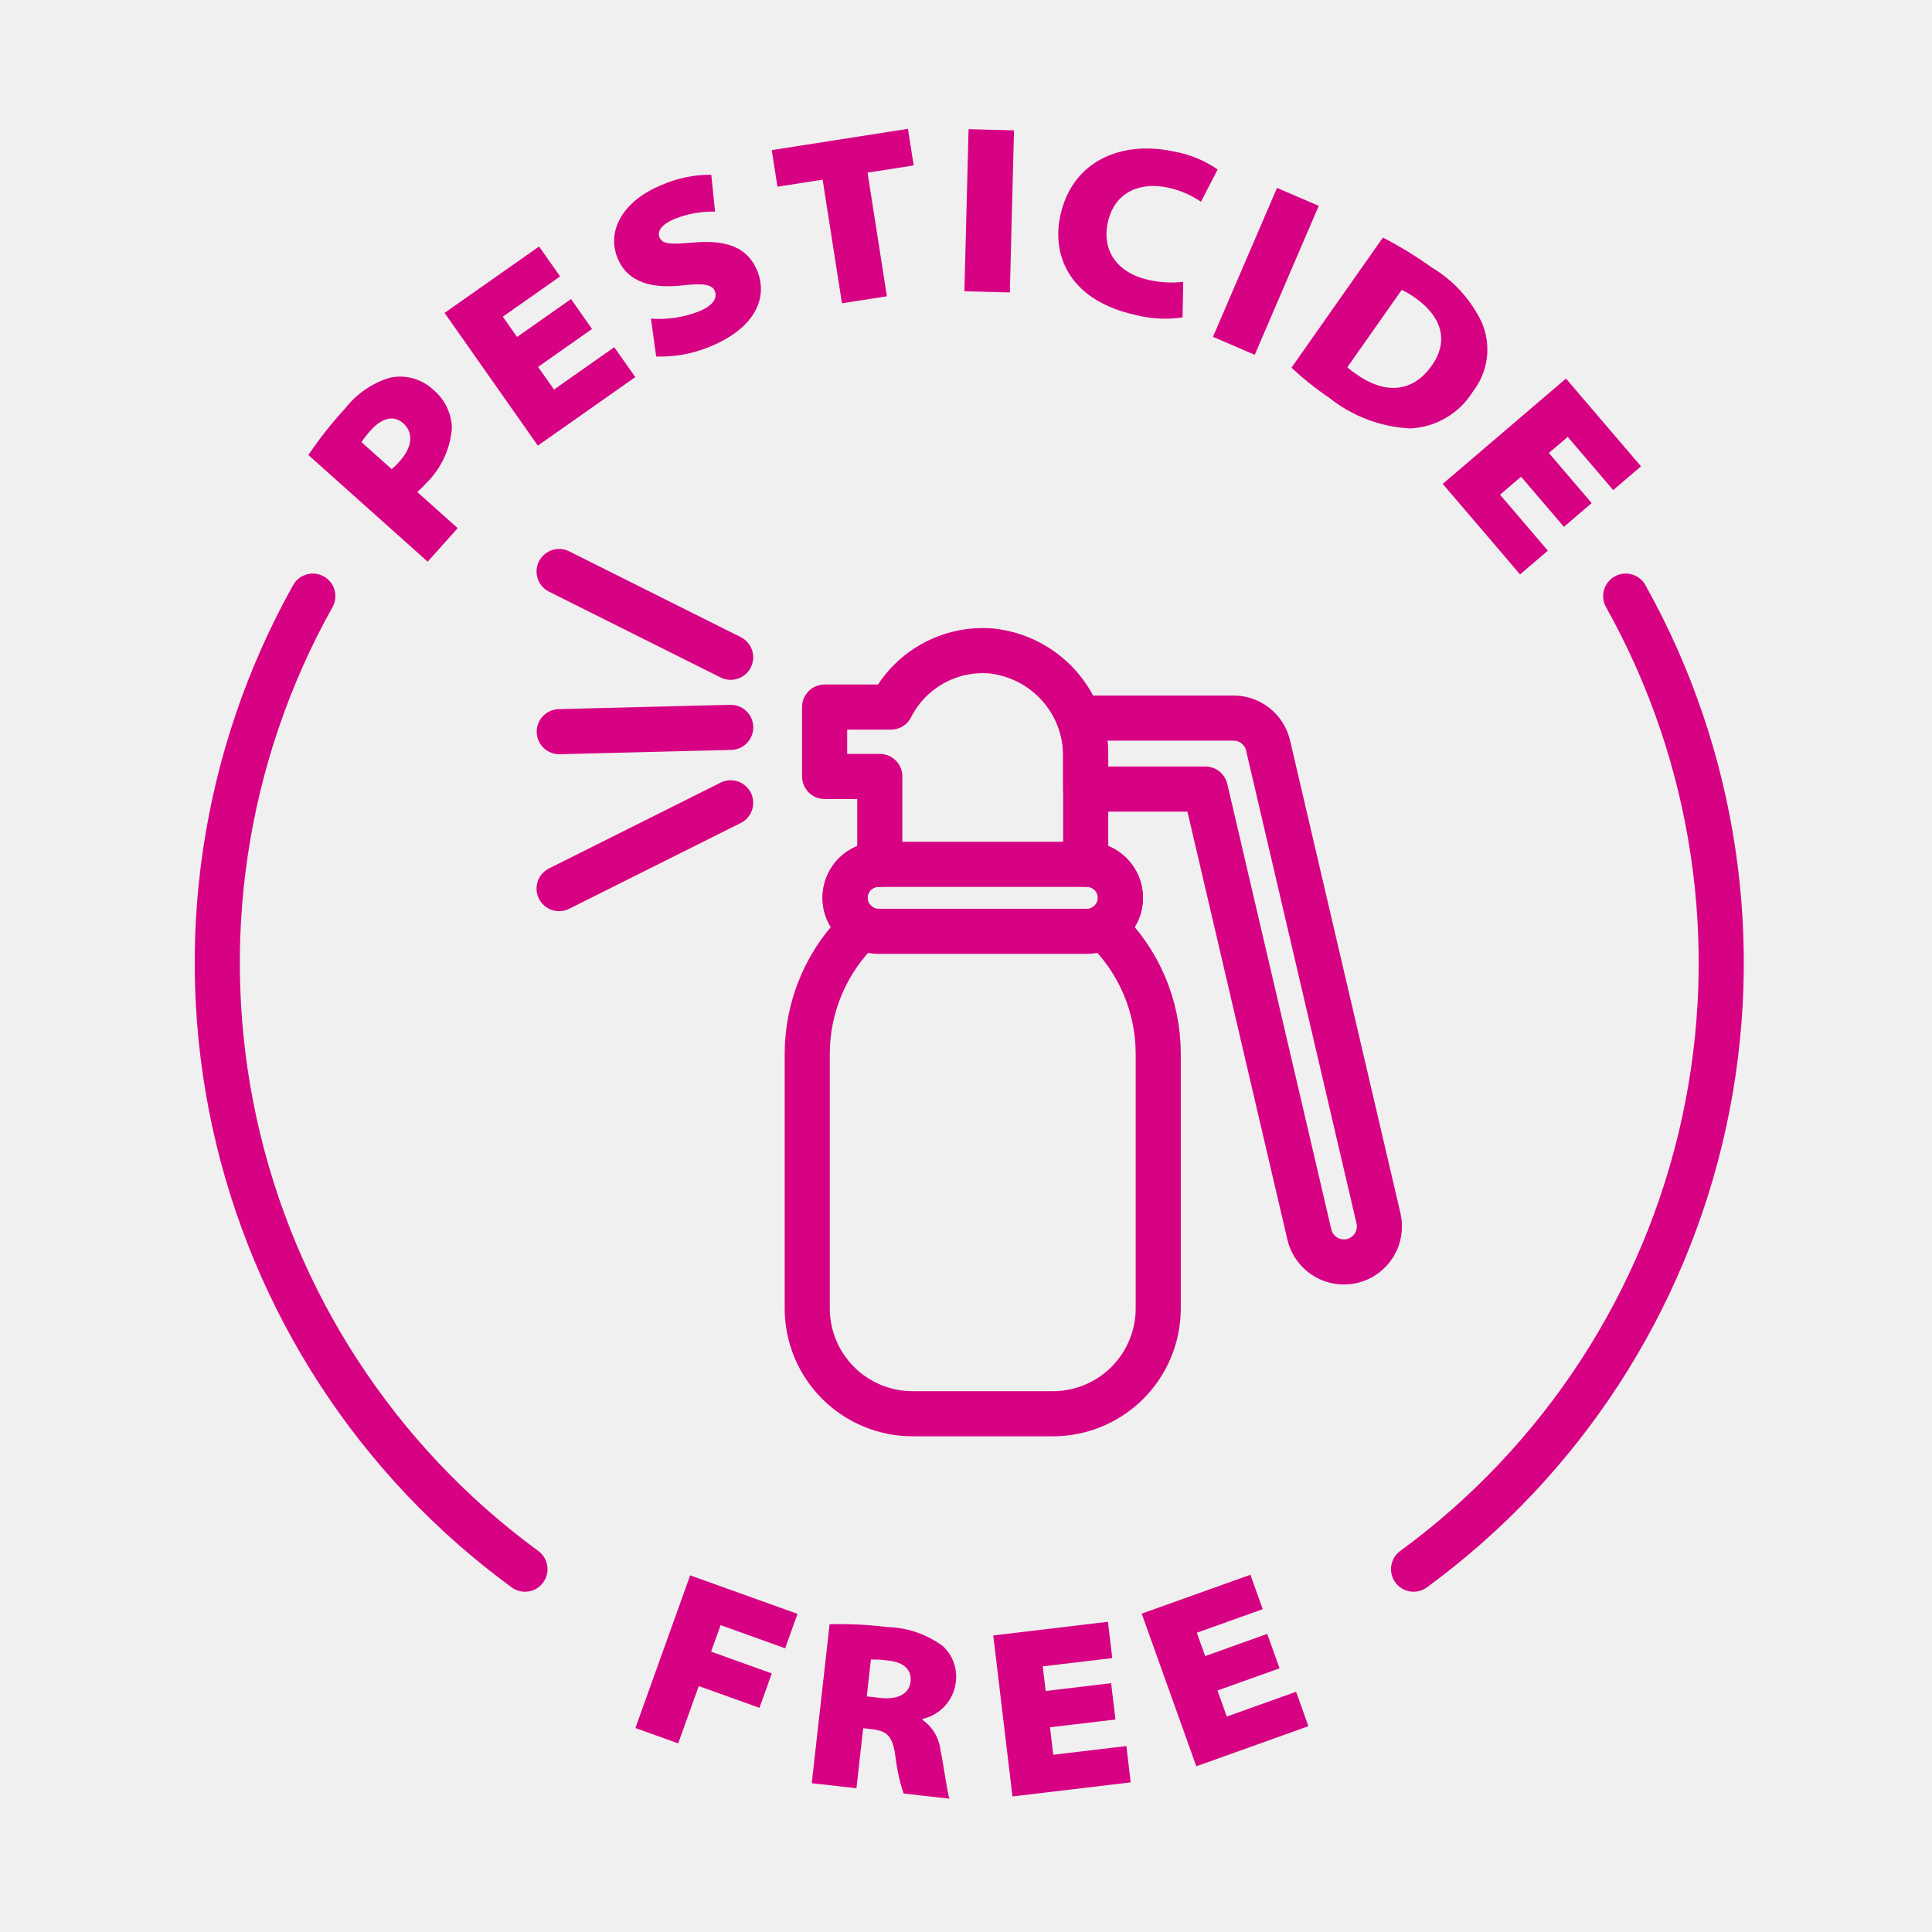
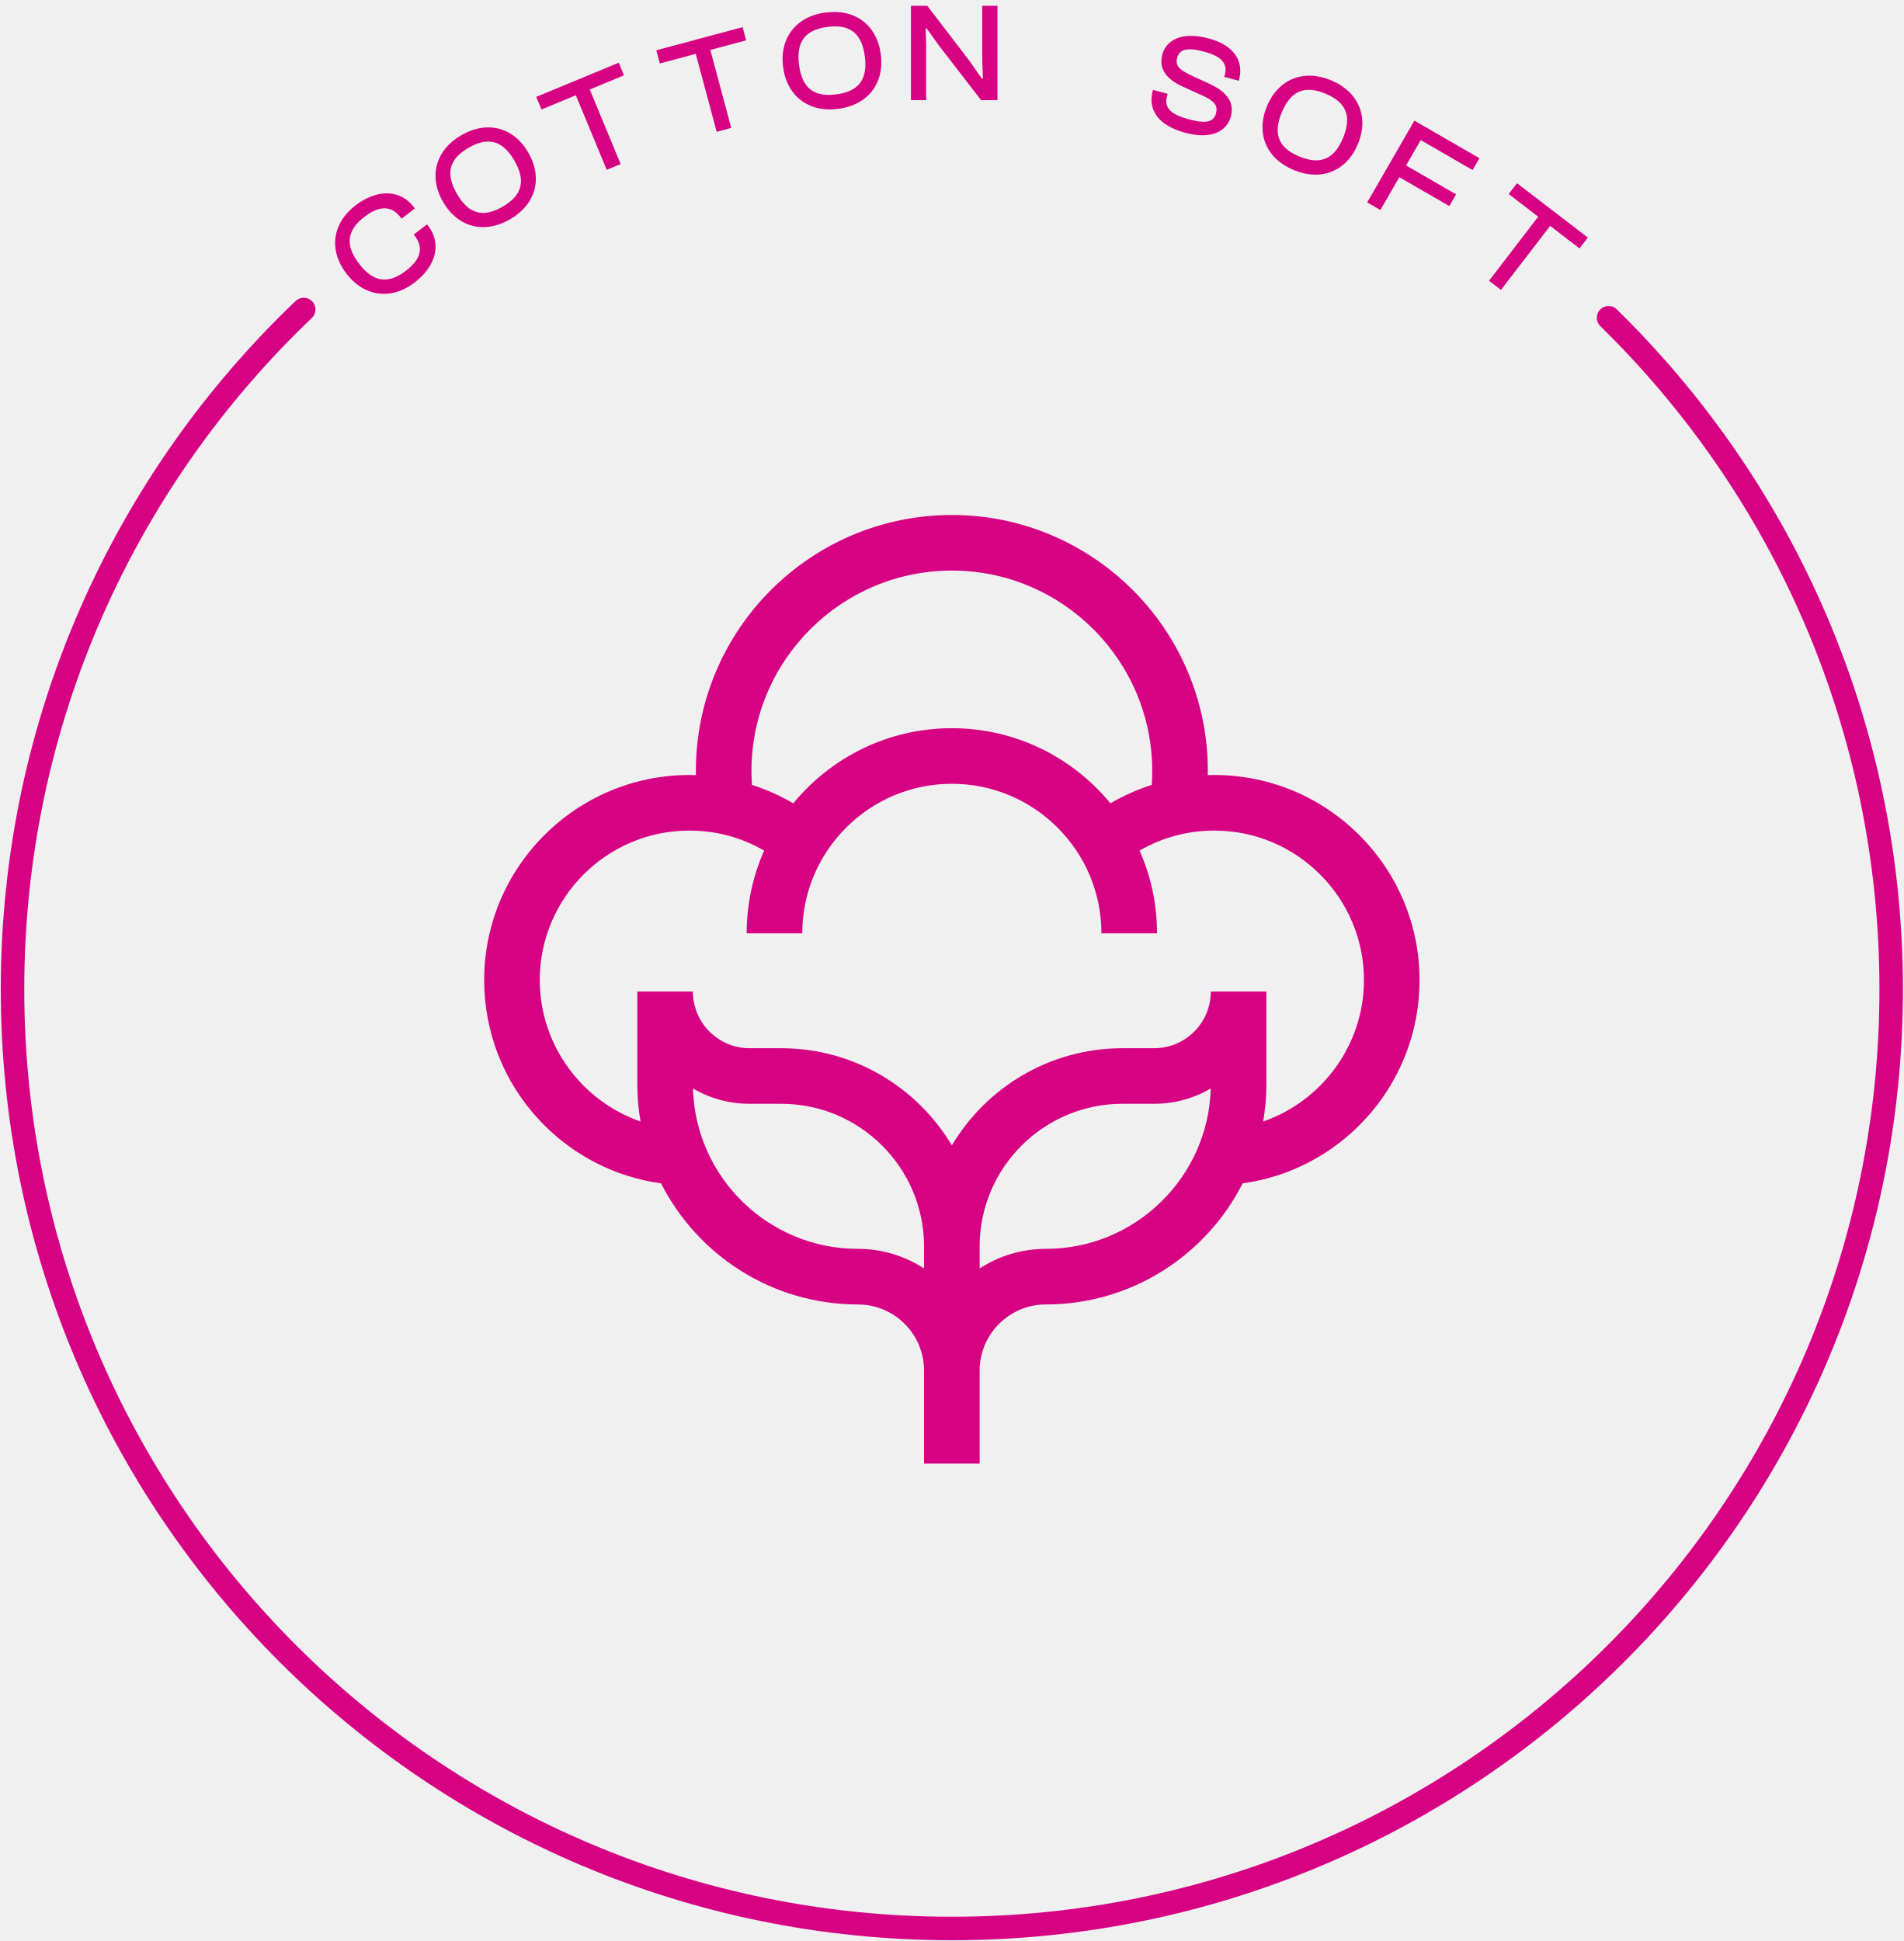
- <svg xmlns="http://www.w3.org/2000/svg" width="150" height="150" viewBox="0 0 150 150" fill="none">
-   <path d="M53.583 122.311L61.919 125.3L60.96 127.973L55.948 126.176L55.21 128.233L59.923 129.924L58.964 132.597L54.251 130.906L52.656 135.356L49.332 134.164L53.583 122.311Z" fill="#D70283" />
-   <path d="M64.41 126.102C65.897 126.068 67.383 126.141 68.86 126.319C70.426 126.356 71.944 126.874 73.205 127.804C73.596 128.167 73.892 128.621 74.065 129.126C74.237 129.631 74.283 130.17 74.196 130.697C74.098 131.362 73.8 131.982 73.342 132.474C72.884 132.967 72.287 133.309 71.63 133.455L71.623 133.529C72.015 133.804 72.343 134.16 72.585 134.573C72.827 134.987 72.978 135.447 73.026 135.924C73.309 137.253 73.53 139.139 73.717 139.649L70.153 139.248C69.836 138.284 69.62 137.289 69.508 136.281C69.287 134.733 68.82 134.38 67.65 134.249L67.018 134.178L66.496 138.838L63.023 138.448L64.41 126.102ZM67.296 131.709L68.335 131.825C69.709 131.979 70.588 131.514 70.695 130.567C70.802 129.621 70.15 129.058 68.962 128.925C68.517 128.861 68.067 128.835 67.617 128.849L67.296 131.709Z" fill="#D70283" />
-   <path d="M86.605 133.501L81.522 134.106L81.776 136.239L87.452 135.563L87.787 138.382L78.606 139.476L77.117 126.975L86.021 125.914L86.356 128.733L80.959 129.376L81.186 131.287L86.268 130.681L86.605 133.501Z" fill="#D70283" />
-   <path d="M99.344 129.527L94.525 131.251L95.248 133.273L100.629 131.348L101.585 134.022L92.88 137.135L88.641 125.282L97.082 122.263L98.038 124.936L92.921 126.766L93.569 128.578L98.387 126.854L99.344 129.527Z" fill="#D70283" />
-   <path d="M23.941 35.328C24.803 34.047 25.762 32.834 26.808 31.699C27.692 30.563 28.909 29.732 30.288 29.32C30.878 29.197 31.488 29.216 32.068 29.377C32.648 29.538 33.181 29.836 33.623 30.245C34.063 30.606 34.422 31.057 34.674 31.568C34.926 32.079 35.067 32.638 35.086 33.207C34.969 34.845 34.255 36.383 33.078 37.529C32.815 37.821 32.563 38.047 32.4 38.202L35.535 41.004L33.206 43.61L23.941 35.328ZM30.408 36.421C30.644 36.225 30.862 36.01 31.06 35.776C31.969 34.758 32.157 33.623 31.307 32.863C30.625 32.253 29.718 32.37 28.783 33.415C28.518 33.698 28.279 34.004 28.067 34.329L30.408 36.421Z" fill="#D70283" />
-   <path d="M45.966 25.541L41.777 28.486L43.013 30.243L47.691 26.956L49.324 29.279L41.757 34.598L34.516 24.294L41.854 19.137L43.486 21.461L39.038 24.587L40.144 26.162L44.333 23.218L45.966 25.541Z" fill="#D70283" />
-   <path d="M50.539 24.74C51.794 24.829 53.053 24.642 54.227 24.192C55.319 23.75 55.733 23.179 55.495 22.59C55.29 22.088 54.62 21.977 53.038 22.154C50.823 22.407 48.763 22.052 47.941 20.026C47.085 17.913 48.358 15.582 51.389 14.354C52.598 13.825 53.904 13.557 55.223 13.566L55.517 16.431C54.45 16.406 53.389 16.596 52.397 16.989C51.427 17.383 50.999 17.919 51.203 18.421C51.456 19.045 52.285 18.951 54.005 18.818C56.569 18.626 58.085 19.282 58.801 21.048C59.594 23.005 58.783 25.431 55.06 26.94C53.755 27.475 52.353 27.727 50.944 27.681L50.539 24.74Z" fill="#D70283" />
-   <path d="M63.869 13.949L60.362 14.497L59.918 11.655L70.494 10.001L70.939 12.844L67.357 13.404L68.859 23.002L65.37 23.548L63.869 13.949Z" fill="#D70283" />
-   <path d="M78.728 10.121L78.404 22.707L74.875 22.616L75.199 10.03L78.728 10.121Z" fill="#D70283" />
-   <path d="M91.815 24.643C90.605 24.823 89.371 24.761 88.184 24.46C83.204 23.371 81.605 20.02 82.327 16.717C83.261 12.448 87.121 10.883 91.153 11.765C92.368 11.981 93.523 12.455 94.538 13.156L93.244 15.664C92.467 15.134 91.594 14.761 90.674 14.566C88.612 14.116 86.545 14.829 86.009 17.274C85.546 19.391 86.665 21.184 89.201 21.738C90.074 21.937 90.975 21.985 91.865 21.882L91.815 24.643Z" fill="#D70283" />
-   <path d="M102.389 15.983L97.417 27.547L94.174 26.153L99.146 14.589L102.389 15.983Z" fill="#D70283" />
-   <path d="M107.369 18.443C108.685 19.123 109.949 19.898 111.153 20.76C112.852 21.771 114.211 23.267 115.055 25.055C115.425 25.926 115.556 26.88 115.435 27.818C115.313 28.757 114.943 29.646 114.363 30.393C113.847 31.228 113.136 31.925 112.291 32.425C111.447 32.925 110.493 33.213 109.513 33.265C107.209 33.157 104.997 32.322 103.196 30.88C102.161 30.18 101.182 29.4 100.268 28.548L107.369 18.443ZM104.606 28.515C104.811 28.698 105.029 28.866 105.258 29.018C107.347 30.531 109.589 30.623 111.168 28.375C112.608 26.327 111.757 24.451 109.892 23.14C109.559 22.895 109.203 22.683 108.829 22.507L104.606 28.515Z" fill="#D70283" />
-   <path d="M121.422 40.904L118.096 37.013L116.464 38.409L120.176 42.754L118.018 44.598L112.012 37.569L121.582 29.391L127.407 36.207L125.248 38.051L121.718 33.919L120.255 35.169L123.579 39.06L121.422 40.904Z" fill="#D70283" />
-   <path d="M107.026 94.594L98.453 57.88C98.311 57.274 97.969 56.734 97.481 56.348C96.994 55.961 96.39 55.751 95.768 55.751H84.291C84.13 55.753 83.969 55.769 83.811 55.799C84.127 56.667 84.289 57.583 84.291 58.506V61.263H93.582L101.658 95.848C101.799 96.453 102.141 96.993 102.628 97.38C103.114 97.766 103.717 97.977 104.339 97.978C104.551 97.977 104.762 97.953 104.969 97.905C105.68 97.739 106.297 97.296 106.683 96.675C107.068 96.055 107.192 95.306 107.026 94.594Z" stroke="#D70283" stroke-width="3.503" stroke-linecap="round" stroke-linejoin="round" />
-   <path d="M84.39 67.108H68.209C66.773 67.108 65.609 68.272 65.609 69.708C65.609 71.143 66.773 72.307 68.209 72.307H84.39C85.826 72.307 86.99 71.143 86.99 69.708C86.99 68.272 85.826 67.108 84.39 67.108Z" stroke="#D70283" stroke-width="3.503" stroke-linecap="round" stroke-linejoin="round" />
-   <path d="M85.675 71.955C86.174 71.673 86.564 71.233 86.787 70.705C87.009 70.177 87.05 69.59 86.903 69.036C86.756 68.482 86.43 67.993 85.975 67.644C85.52 67.295 84.963 67.107 84.39 67.109H84.293V58.802C84.322 56.753 83.582 54.768 82.219 53.239C80.857 51.709 78.97 50.745 76.932 50.538C75.353 50.413 73.772 50.761 72.391 51.537C71.009 52.313 69.89 53.482 69.175 54.896H64.022V60.284H68.309C68.309 60.304 68.306 60.323 68.306 60.344V67.109H68.208C67.635 67.107 67.078 67.295 66.623 67.644C66.169 67.993 65.842 68.482 65.696 69.036C65.549 69.59 65.59 70.177 65.812 70.705C66.034 71.233 66.425 71.673 66.924 71.955C65.58 73.223 64.51 74.753 63.78 76.45C63.049 78.146 62.673 79.975 62.674 81.822V101.584C62.674 102.658 62.885 103.721 63.296 104.714C63.707 105.706 64.31 106.608 65.069 107.367C65.829 108.127 66.73 108.729 67.723 109.14C68.715 109.551 69.778 109.763 70.853 109.763H81.746C83.915 109.763 85.995 108.901 87.529 107.367C89.063 105.833 89.925 103.753 89.925 101.584V81.822C89.926 79.975 89.55 78.146 88.819 76.45C88.088 74.753 87.018 73.223 85.675 71.955Z" stroke="#D70283" stroke-width="3.503" stroke-linecap="round" stroke-linejoin="round" />
-   <path d="M56.733 56.472L43.42 56.807L56.733 56.472Z" fill="white" />
-   <path d="M56.733 56.472L43.42 56.807" stroke="#D70283" stroke-width="3.503" stroke-linecap="round" stroke-linejoin="round" />
-   <path d="M56.728 51.032L43.408 44.373L56.728 51.032Z" fill="white" />
-   <path d="M56.728 51.032L43.408 44.373" stroke="#D70283" stroke-width="3.503" stroke-linecap="round" stroke-linejoin="round" />
-   <path d="M43.408 68.992L56.728 62.331L43.408 68.992Z" fill="white" />
-   <path d="M43.408 68.992L56.728 62.331" stroke="#D70283" stroke-width="3.503" stroke-linecap="round" stroke-linejoin="round" />
-   <path d="M109.748 121.83C121.243 113.419 129.264 101.094 132.299 87.177C135.333 73.261 133.171 58.715 126.22 46.282" stroke="#D70283" stroke-width="3.503" stroke-linecap="round" stroke-linejoin="round" />
-   <path d="M24.287 46.282C17.336 58.715 15.174 73.261 18.208 87.177C21.243 101.094 29.264 113.419 40.759 121.83" stroke="#D70283" stroke-width="3.503" stroke-linecap="round" stroke-linejoin="round" />
+ <svg xmlns="http://www.w3.org/2000/svg" width="152" height="155" viewBox="0 0 152 155" fill="none">
+   <path d="M128.434 25.376C142.358 38.992 151 57.987 151 79.001C151 120.422 117.421 154.001 76 154.001C34.579 154.001 1 120.422 1 79.001C1 57.645 9.926 38.374 24.25 24.715" stroke="#D70283" stroke-width="1.875" stroke-linecap="round" />
+   <path d="M33.11 22.559C31.253 23.984 29.09 23.715 27.659 21.85C26.227 19.985 26.528 17.826 28.384 16.401C30.071 15.107 31.934 15.095 33.03 16.523L33.126 16.648L32.063 17.463L31.968 17.338C31.269 16.428 30.312 16.382 29.098 17.314C27.697 18.389 27.532 19.579 28.676 21.069C29.82 22.56 31.005 22.7 32.406 21.624C33.62 20.693 33.83 19.766 33.125 18.847L33.036 18.73L34.098 17.916L34.187 18.032C35.29 19.469 34.805 21.258 33.11 22.559Z" fill="#D70283" />
+   <path d="M40.715 17.519C38.669 18.7 36.55 18.157 35.374 16.121C34.198 14.084 34.788 11.978 36.834 10.796C38.899 9.604 41.008 10.153 42.184 12.189C43.36 14.225 42.78 16.326 40.715 17.519ZM40.13 16.506C41.679 15.611 42.013 14.457 41.074 12.83C40.134 11.203 38.962 10.905 37.413 11.8C35.864 12.694 35.545 13.852 36.485 15.479C37.424 17.107 38.581 17.4 40.13 16.506Z" fill="#D70283" />
+   <path d="M49.556 13.103L48.444 13.563L45.977 7.608L43.233 8.744L42.815 7.736L49.405 5.007L49.823 6.015L47.089 7.147L49.556 13.103Z" fill="#D70283" />
+   <path d="M58.385 10.214L57.222 10.526L55.553 4.299L52.685 5.068L52.402 4.014L59.292 2.168L59.574 3.222L56.716 3.988L58.385 10.214Z" fill="#D70283" />
+   <path d="M66.927 8.695C64.585 9.003 62.835 7.691 62.528 5.359C62.221 3.028 63.572 1.307 65.914 0.999C68.279 0.688 70.018 2.002 70.325 4.333C70.631 6.664 69.292 8.384 66.927 8.695ZM66.775 7.535C68.548 7.302 69.298 6.363 69.053 4.5C68.808 2.638 67.839 1.914 66.065 2.148C64.292 2.381 63.554 3.329 63.8 5.192C64.045 7.055 65.001 7.769 66.775 7.535Z" fill="#D70283" />
+   <path d="M73.95 8H72.734V0.463H74.04L77.415 4.872L78.393 6.279H78.483L78.427 4.918V0.463H79.642V8H78.337L74.939 3.601L73.995 2.274H73.904L73.95 3.579V8Z" fill="#D70283" />
+   <path d="M94.656 10.61C92.482 10.027 91.63 8.774 92.041 7.242L92.058 7.177L93.232 7.491L93.185 7.665C92.952 8.534 93.346 9.106 94.944 9.534C96.335 9.906 96.905 9.733 97.089 9.049C97.258 8.418 96.952 8.08 96.075 7.659L94.372 6.888C93.202 6.342 92.484 5.544 92.804 4.348C93.087 3.294 94.241 2.462 96.502 3.068C98.632 3.639 99.313 4.963 98.932 6.386L98.914 6.451L97.752 6.14L97.79 5.999C98.028 5.107 97.615 4.519 96.105 4.115C94.779 3.759 94.17 3.946 93.995 4.598C93.826 5.228 94.141 5.533 94.95 5.948L96.639 6.727C98.026 7.378 98.565 8.233 98.28 9.298C97.983 10.406 96.807 11.186 94.656 10.61Z" fill="#D70283" />
+   <path d="M103.298 13.579C101.116 12.674 100.257 10.662 101.156 8.49C102.056 6.318 104.086 5.503 106.269 6.407C108.472 7.32 109.321 9.327 108.422 11.499C107.522 13.672 105.502 14.491 103.298 13.579ZM103.746 12.498C105.399 13.182 106.518 12.744 107.237 11.009C107.956 9.273 107.478 8.162 105.826 7.477C104.173 6.793 103.06 7.245 102.341 8.981C101.622 10.717 102.094 11.813 103.746 12.498Z" fill="#D70283" />
+   <path d="M110.214 16.771L109.162 16.163L112.931 9.635L118.124 12.633L117.578 13.579L113.437 11.188L112.267 13.214L116.262 15.521L115.722 16.456L111.727 14.15L110.214 16.771Z" fill="#D70283" />
+   <path d="M119.847 23.151L118.892 22.419L122.816 17.304L120.46 15.496L121.124 14.631L126.783 18.973L126.118 19.838L123.771 18.037L119.847 23.151Z" fill="#D70283" />
+   <g clip-path="url(#clip0_2172_295)">
+     <path d="M96.96 61.889C96.784 61.889 96.608 61.895 96.432 61.9C96.434 61.788 96.438 61.675 96.438 61.563C96.438 50.293 87.27 41.125 76 41.125C64.731 41.125 55.562 50.293 55.562 61.563C55.562 61.675 55.566 61.788 55.568 61.9C55.392 61.895 55.216 61.889 55.04 61.889C46.007 61.889 38.658 69.238 38.658 78.271C38.658 82.441 40.227 86.415 43.074 89.459C45.657 92.221 49.071 93.985 52.78 94.497C55.688 100.23 61.641 104.168 68.496 104.168C71.41 104.168 73.781 106.538 73.781 109.452V116.875H78.219V109.452C78.219 106.538 80.59 104.168 83.504 104.168C90.36 104.168 96.312 100.229 99.22 94.497C102.929 93.985 106.343 92.221 108.926 89.459C111.774 86.415 113.342 82.441 113.342 78.27C113.342 69.238 105.993 61.889 96.96 61.889ZM60.001 61.563C60.001 52.741 67.178 45.563 76 45.563C84.822 45.563 91.999 52.741 91.999 61.563C91.999 61.934 91.987 62.306 91.961 62.677C90.812 63.045 89.705 63.539 88.662 64.15C85.656 60.49 81.096 58.151 76 58.151C70.904 58.151 66.345 60.49 63.338 64.15C62.295 63.539 61.188 63.045 60.039 62.677C60.014 62.306 60.001 61.934 60.001 61.563ZM68.496 99.729C61.355 99.729 55.522 94.017 55.329 86.921C56.656 87.698 58.2 88.144 59.845 88.144H62.382C68.667 88.144 73.781 93.258 73.781 99.543V101.294C72.258 100.304 70.444 99.729 68.496 99.729ZM83.504 99.729C81.557 99.729 79.742 100.304 78.219 101.294V99.543C78.219 93.258 83.333 88.144 89.618 88.144H92.155C93.8 88.144 95.344 87.698 96.671 86.921C96.478 94.017 90.645 99.729 83.504 99.729ZM100.858 89.558C101.026 88.582 101.115 87.58 101.115 86.557V79.184H96.676C96.676 81.678 94.648 83.706 92.155 83.706H89.618C83.834 83.706 78.764 86.824 76 91.467C73.236 86.824 68.167 83.706 62.382 83.706H59.846C57.352 83.706 55.324 81.678 55.324 79.184H50.886V86.557C50.886 87.58 50.974 88.582 51.143 89.558C46.45 87.929 43.097 83.448 43.097 78.27C43.097 71.685 48.454 66.327 55.04 66.327C57.174 66.327 59.208 66.877 61.012 67.925C60.117 69.947 59.618 72.183 59.618 74.532H64.057C64.057 67.947 69.415 62.589 76 62.589C82.586 62.589 87.943 67.947 87.943 74.532H92.382C92.382 72.183 91.883 69.947 90.989 67.925C92.793 66.877 94.826 66.327 96.96 66.327C103.546 66.327 108.904 71.685 108.904 78.27C108.904 83.448 105.55 87.929 100.858 89.558Z" fill="#D70283" />
+   </g>
+   <defs>
+     <clipPath id="clip0_2172_295">
+       <rect width="75.75" height="75.75" fill="white" transform="translate(38.125 41.125)" />
+     </clipPath>
+   </defs>
</svg>
